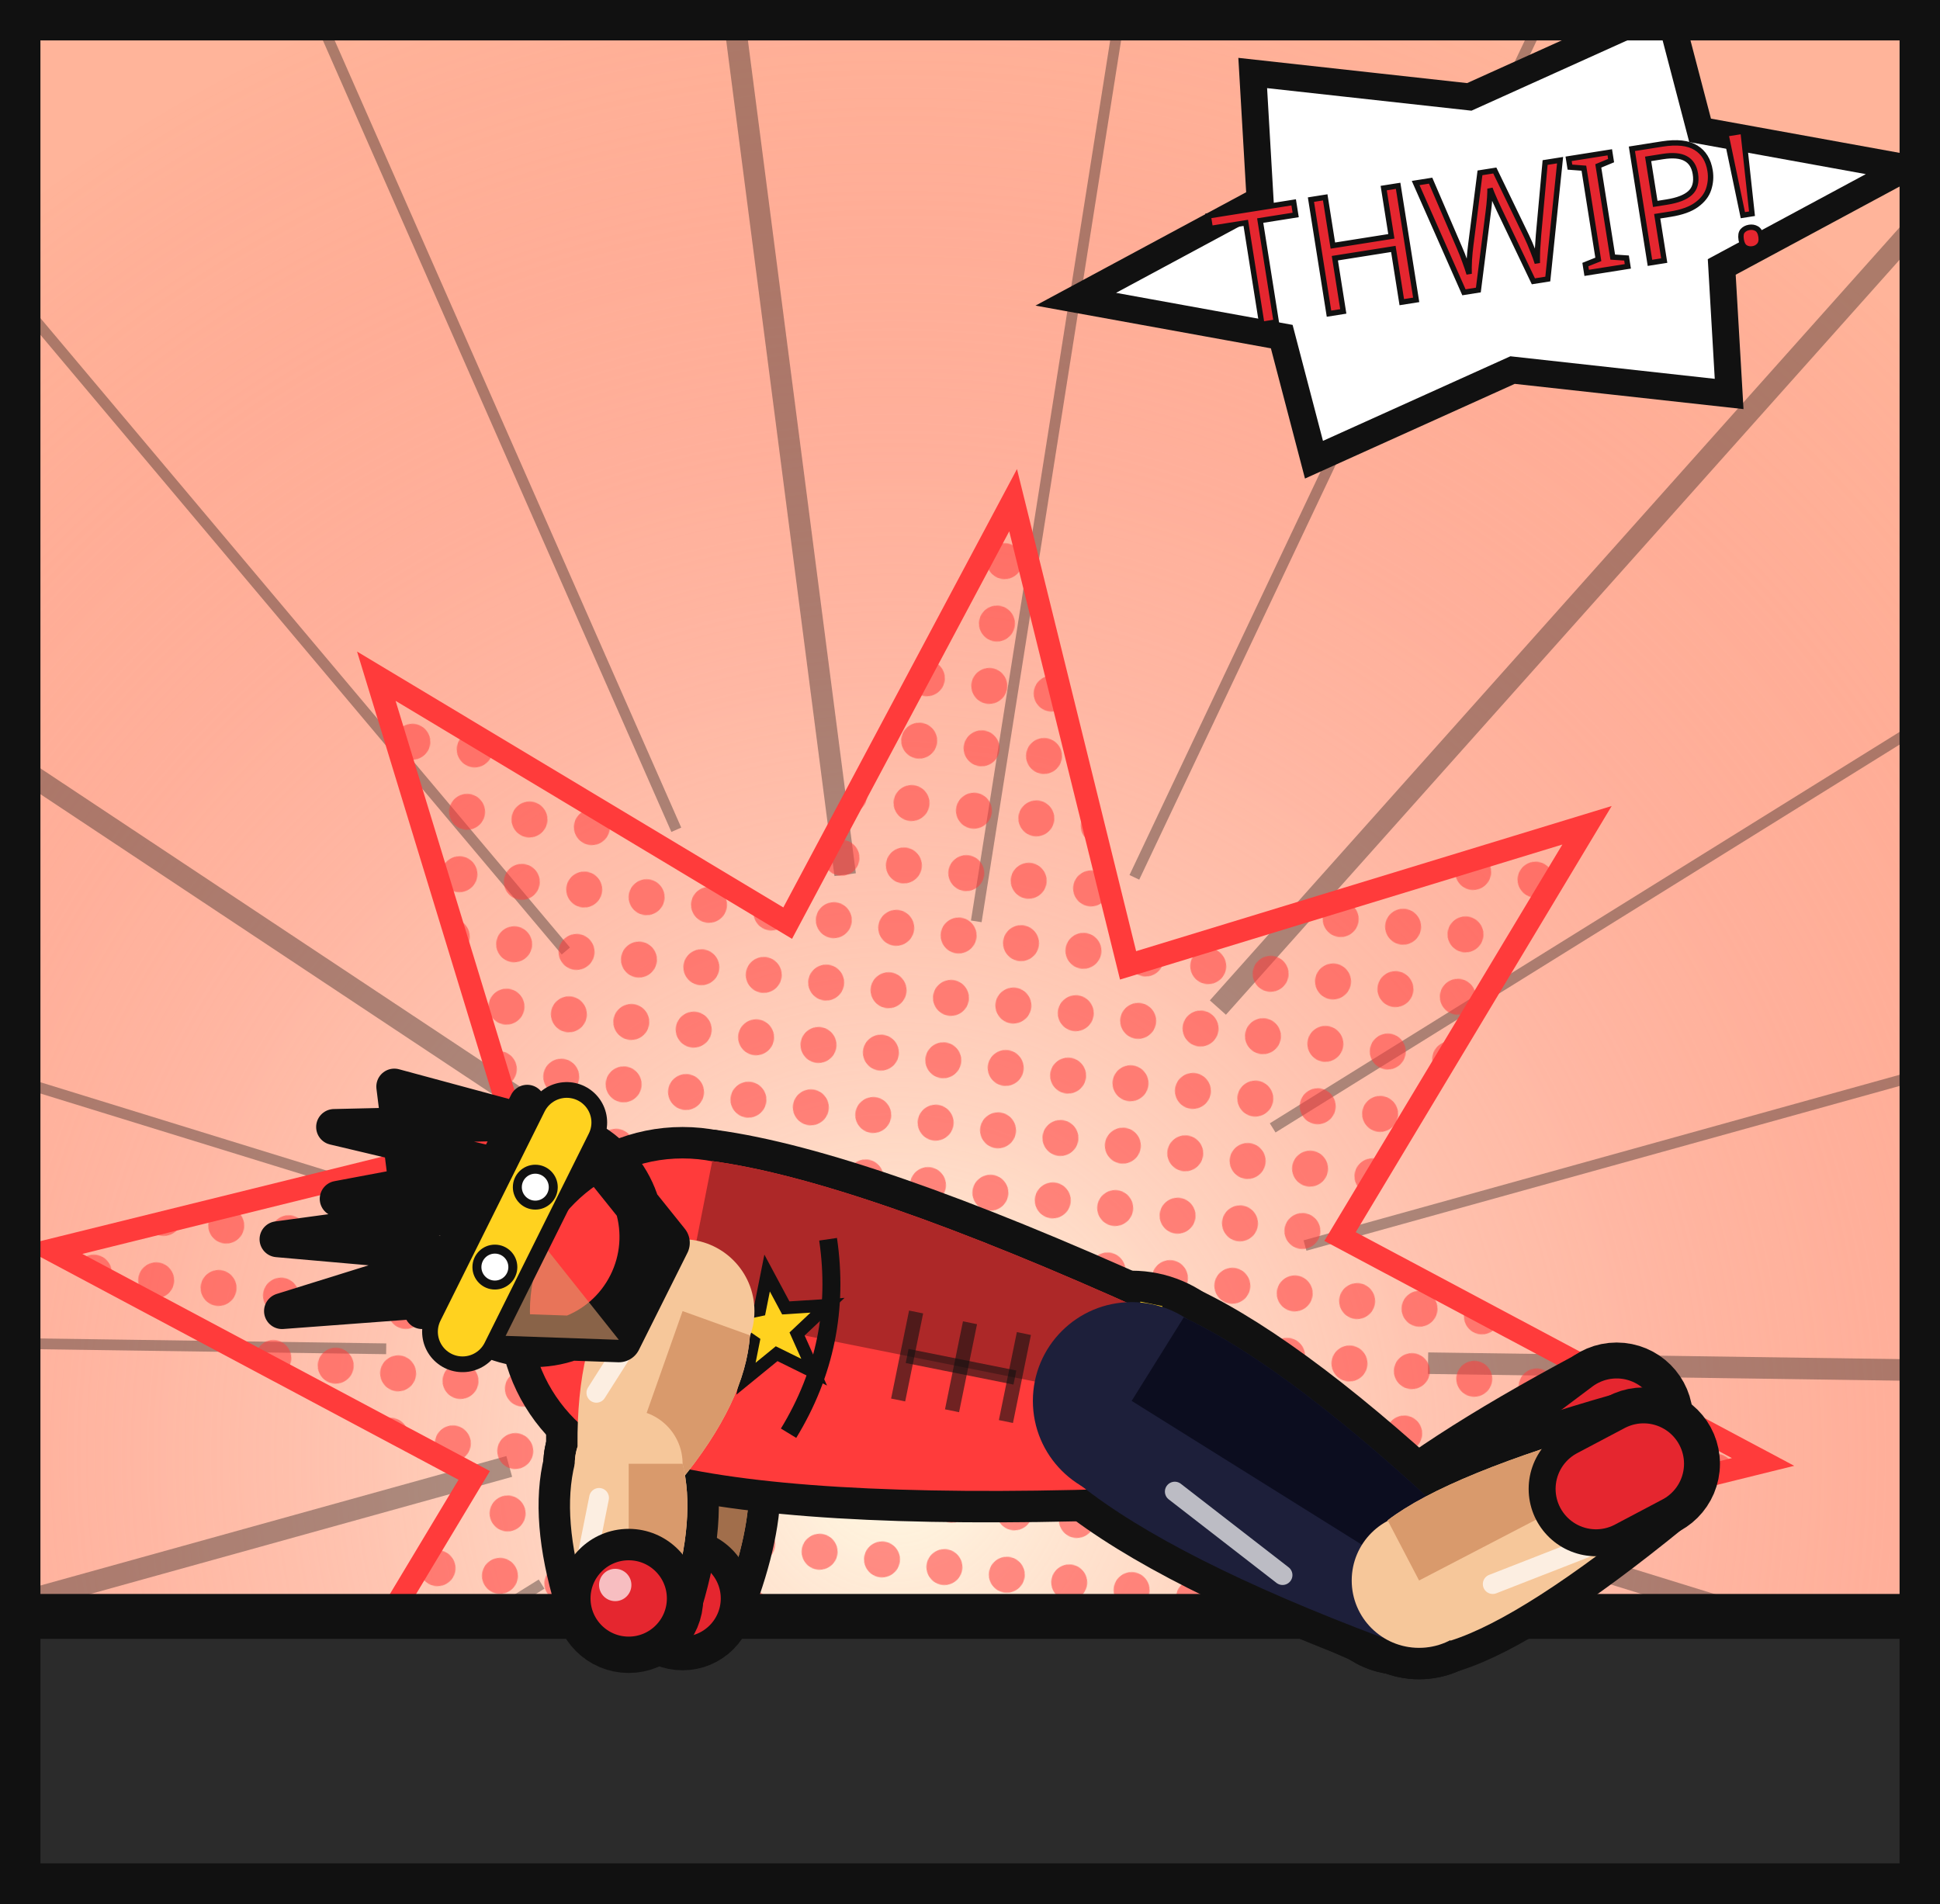
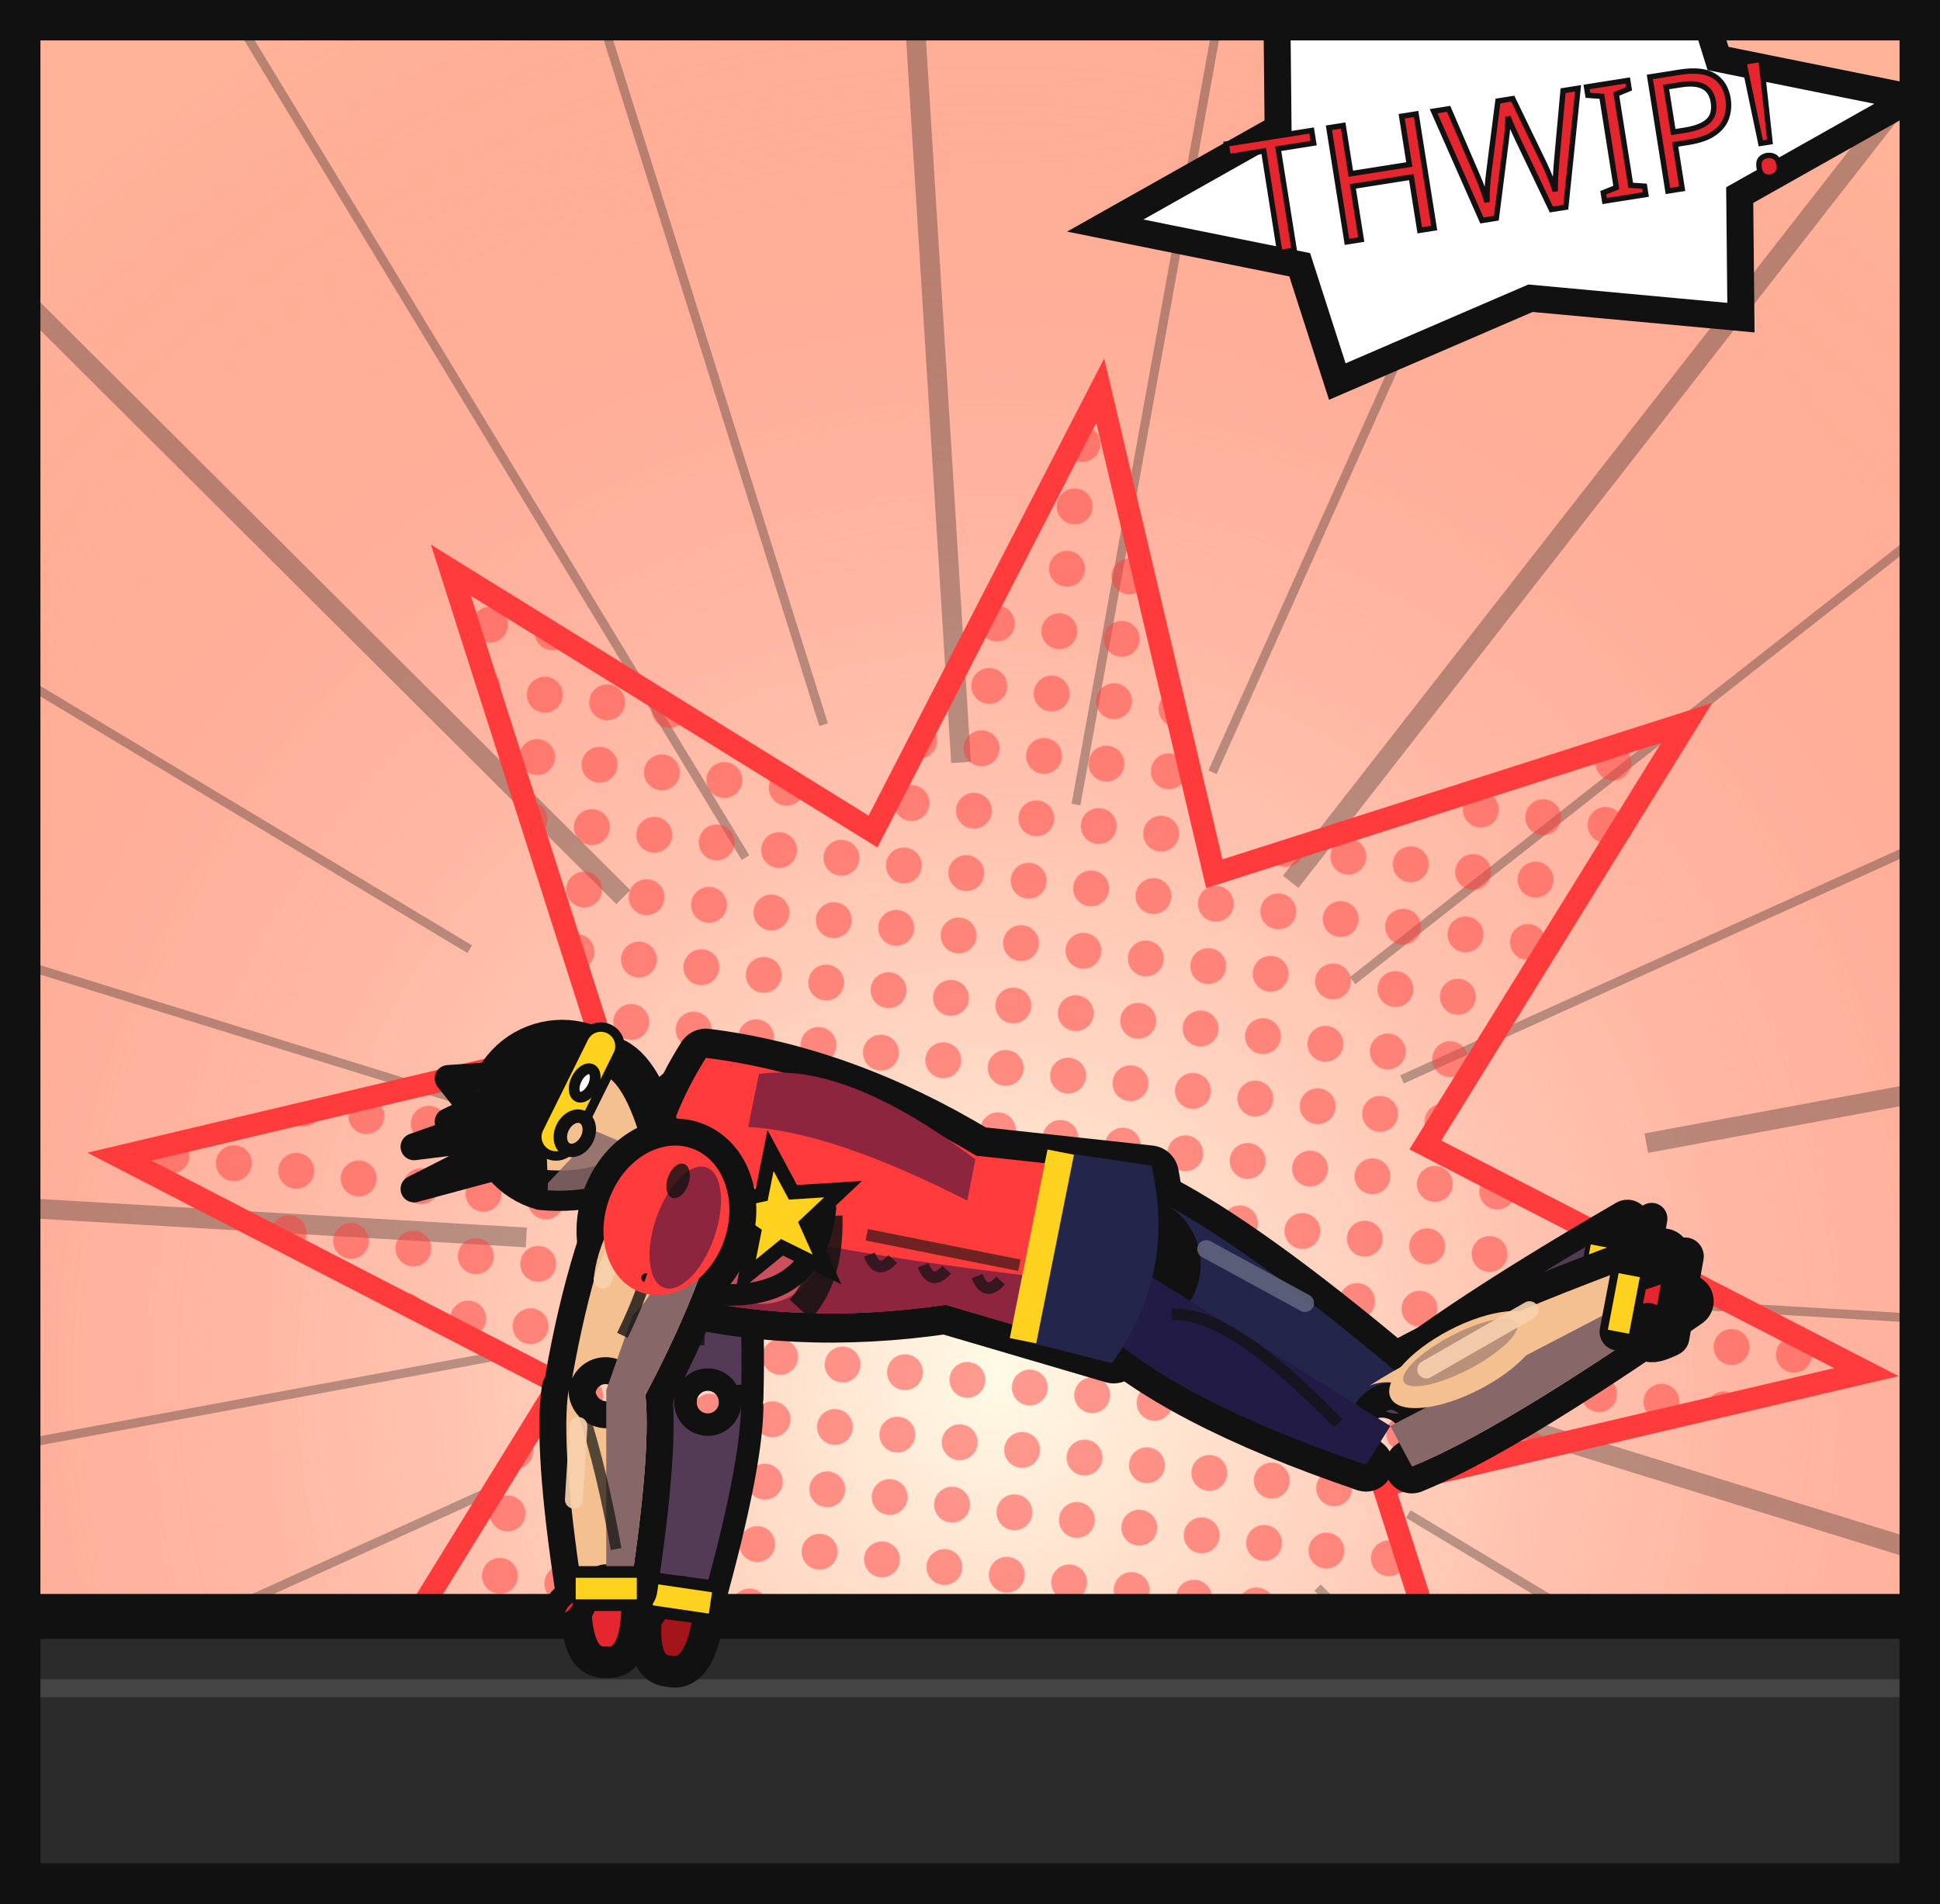
<svg xmlns="http://www.w3.org/2000/svg" viewBox="-8 -18 216 212" role="img" aria-label="Comic illustration: Captain Rep performing the Knee Push-Up">
  <defs>
-     <pattern id="z851307" width="7" height="7" patternUnits="userSpaceOnUse" patternTransform="rotate(7)">
+     <pattern id="v851307" width="7" height="7" patternUnits="userSpaceOnUse" patternTransform="rotate(7)">
      <circle cx="3.5" cy="3.5" r="2" fill="#ff3b3b" />
    </pattern>
-     <radialGradient id="z851307g" cx="46.5%" cy="70.0%" r="70%">
+     <radialGradient id="v851307g" cx="51.2%" cy="66.4%" r="70%">
      <stop offset="0" stop-color="#fffbe6" />
      <stop offset="1" stop-color="#ff3b3b" stop-opacity=".35" />
    </radialGradient>
  </defs>
  <rect x="-20" y="-30" width="240" height="250" fill="#fff4cc" />
-   <rect x="-20" y="-30" width="240" height="250" fill="url(#z851307g)" />
-   <line x1="146.5" y1="149.5" x2="255.4" y2="183.2" stroke="#111" stroke-width="2.4" opacity=".35" />
-   <line x1="134.7" y1="160.6" x2="234.7" y2="227.0" stroke="#111" stroke-width="1.2" opacity=".35" />
-   <line x1="123.3" y1="169.0" x2="202.5" y2="263.1" stroke="#111" stroke-width="1.2" opacity=".35" />
-   <line x1="111.5" y1="175.1" x2="161.4" y2="288.6" stroke="#111" stroke-width="2.4" opacity=".35" />
-   <line x1="102.0" y1="202.4" x2="114.8" y2="301.6" stroke="#111" stroke-width="1.2" opacity=".35" />
-   <line x1="82.0" y1="202.1" x2="66.4" y2="300.9" stroke="#111" stroke-width="1.2" opacity=".35" />
-   <line x1="68.6" y1="184.5" x2="20.2" y2="286.6" stroke="#111" stroke-width="2.4" opacity=".35" />
-   <line x1="59.1" y1="171.1" x2="-20.2" y2="259.9" stroke="#111" stroke-width="1.2" opacity=".35" />
-   <line x1="52.3" y1="158.4" x2="-51.3" y2="222.8" stroke="#111" stroke-width="1.2" opacity=".35" />
-   <line x1="48.7" y1="145.3" x2="-70.8" y2="178.5" stroke="#111" stroke-width="2.4" opacity=".35" />
-   <line x1="35.0" y1="132.2" x2="-77.0" y2="130.6" stroke="#111" stroke-width="1.2" opacity=".35" />
-   <line x1="44.3" y1="117.9" x2="-69.4" y2="82.8" stroke="#111" stroke-width="1.2" opacity=".35" />
-   <line x1="53.0" y1="106.5" x2="-48.7" y2="39.0" stroke="#111" stroke-width="2.4" opacity=".35" />
-   <line x1="55.0" y1="87.9" x2="-16.5" y2="2.9" stroke="#111" stroke-width="1.2" opacity=".35" />
-   <line x1="67.3" y1="74.4" x2="24.6" y2="-22.6" stroke="#111" stroke-width="1.2" opacity=".35" />
-   <line x1="86.1" y1="79.4" x2="71.2" y2="-35.6" stroke="#111" stroke-width="2.4" opacity=".35" />
-   <line x1="100.7" y1="84.6" x2="119.6" y2="-34.9" stroke="#111" stroke-width="1.2" opacity=".35" />
-   <line x1="118.3" y1="79.7" x2="165.8" y2="-20.6" stroke="#111" stroke-width="1.2" opacity=".35" />
-   <line x1="127.6" y1="94.2" x2="206.2" y2="6.1" stroke="#111" stroke-width="2.4" opacity=".35" />
-   <line x1="133.7" y1="107.6" x2="237.3" y2="43.2" stroke="#111" stroke-width="1.2" opacity=".35" />
-   <line x1="137.3" y1="120.7" x2="256.8" y2="87.5" stroke="#111" stroke-width="1.2" opacity=".35" />
-   <line x1="151.0" y1="133.8" x2="263.0" y2="135.4" stroke="#111" stroke-width="2.4" opacity=".35" />
-   <polygon points="188.3,144.8 136.5,157.6 152.1,208.7 106.3,181.2 81.2,228.3 68.4,176.5 17.3,192.1 44.8,146.3 -2.3,121.2 49.5,108.4 33.9,57.3 79.7,84.8 104.8,37.7 117.6,89.5 168.7,73.9 141.2,119.7" fill="url(#z851307)" opacity=".55" />
-   <polygon points="188.3,144.8 136.5,157.6 152.1,208.7 106.3,181.2 81.2,228.3 68.4,176.5 17.3,192.1 44.8,146.3 -2.3,121.2 49.5,108.4 33.9,57.3 79.7,84.8 104.8,37.7 117.6,89.5 168.7,73.9 141.2,119.7" fill="none" stroke="#ff3b3b" stroke-width="2.5" />
+   <rect x="-20" y="-30" width="240" height="250" fill="url(#v851307g)" />
+   <line x1="159.8" y1="140.5" x2="274.5" y2="176.0" stroke="#111" stroke-width="2.2" opacity=".3" />
+   <line x1="148.8" y1="150.6" x2="256.8" y2="215.6" stroke="#111" stroke-width="1" opacity=".3" />
+   <line x1="138.7" y1="158.8" x2="230.1" y2="249.8" stroke="#111" stroke-width="1" opacity=".3" />
+   <line x1="128.5" y1="165.5" x2="196.0" y2="276.6" stroke="#111" stroke-width="2.2" opacity=".3" />
+   <line x1="124.7" y1="193.4" x2="156.4" y2="294.5" stroke="#111" stroke-width="1" opacity=".3" />
+   <line x1="107.1" y1="196.6" x2="113.8" y2="302.4" stroke="#111" stroke-width="1" opacity=".3" />
+   <line x1="91.7" y1="182.8" x2="70.4" y2="299.9" stroke="#111" stroke-width="2.2" opacity=".3" />
+   <line x1="80.1" y1="173.0" x2="29.0" y2="287.1" stroke="#111" stroke-width="1" opacity=".3" />
+   <line x1="70.5" y1="163.8" x2="-8.2" y2="264.7" stroke="#111" stroke-width="1" opacity=".3" />
+   <line x1="63.2" y1="153.7" x2="-38.9" y2="234.1" stroke="#111" stroke-width="2.2" opacity=".3" />
+   <line x1="46.0" y1="148.3" x2="-61.5" y2="197.0" stroke="#111" stroke-width="1" opacity=".3" />
+   <line x1="48.4" y1="132.8" x2="-74.5" y2="155.6" stroke="#111" stroke-width="1" opacity=".3" />
+   <line x1="50.6" y1="119.8" x2="-77.2" y2="112.3" stroke="#111" stroke-width="2.2" opacity=".3" />
+   <line x1="42.3" y1="104.2" x2="-69.4" y2="69.6" stroke="#111" stroke-width="1" opacity=".3" />
+   <line x1="44.3" y1="87.7" x2="-51.7" y2="30.0" stroke="#111" stroke-width="1" opacity=".3" />
+   <line x1="61.4" y1="81.9" x2="-25.0" y2="-4.2" stroke="#111" stroke-width="2.2" opacity=".3" />
+   <line x1="75.0" y1="77.5" x2="9.1" y2="-31.1" stroke="#111" stroke-width="1" opacity=".3" />
+   <line x1="83.7" y1="62.7" x2="48.6" y2="-49.0" stroke="#111" stroke-width="1" opacity=".3" />
+   <line x1="99.0" y1="66.9" x2="91.3" y2="-56.9" stroke="#111" stroke-width="2.2" opacity=".3" />
+   <line x1="111.8" y1="71.6" x2="134.6" y2="-54.3" stroke="#111" stroke-width="1" opacity=".3" />
+   <line x1="127.0" y1="68.0" x2="176.1" y2="-41.5" stroke="#111" stroke-width="1" opacity=".3" />
+   <line x1="135.7" y1="80.2" x2="213.2" y2="-19.1" stroke="#111" stroke-width="2.2" opacity=".3" />
+   <line x1="142.6" y1="91.2" x2="244.0" y2="11.5" stroke="#111" stroke-width="1" opacity=".3" />
+   <line x1="148.1" y1="102.2" x2="266.5" y2="48.6" stroke="#111" stroke-width="1" opacity=".3" />
+   <line x1="175.3" y1="109.3" x2="279.5" y2="90.0" stroke="#111" stroke-width="2.2" opacity=".3" />
+   <line x1="176.4" y1="127.1" x2="282.2" y2="133.3" stroke="#111" stroke-width="1" opacity=".3" />
+   <polygon points="199.8,134.8 146.0,147.4 162.8,200.0 115.9,171.0 90.5,220.0 77.9,166.3 25.3,183.1 54.3,136.1 5.3,110.8 59.0,98.1 42.2,45.5 89.2,74.6 114.5,25.5 127.2,79.3 179.8,62.5 150.7,109.5" fill="url(#v851307)" opacity=".5" />
+   <polygon points="199.8,134.8 146.0,147.4 162.8,200.0 115.9,171.0 90.5,220.0 77.9,166.3 25.3,183.1 54.3,136.1 5.3,110.8 59.0,98.1 42.2,45.5 89.2,74.6 114.5,25.5 127.2,79.3 179.8,62.5 150.7,109.5" fill="none" stroke="#ff3b3b" stroke-width="2.5" />
  <rect x="-20" y="162" width="240" height="58" fill="#2b2b2b" />
+   <path d="M-20 170 H220" stroke="#444" stroke-width="2" />
  <line x1="-20" y1="162" x2="220" y2="162" stroke="#111" stroke-width="5" />
  <g>
-     <g fill="#111" stroke="#111" stroke-width="7" stroke-linejoin="round">
-       <path d="M112.5 146.3 Q122.4 154.2 144.1 163.8 L151.9 152.2 Q134.6 135.8 123.5 129.7 Z" />
-       <circle cx="118.0" cy="138.0" r="10.0" />
-       <circle cx="148.0" cy="158.0" r="7.0" />
+     <path d="M114.0 128.7 Q123.4 136.2 143.7 145.5 A4.6 4.6 0 0 1 148.8 137.8 Q132.4 122.6 122.0 116.8 A7.1 7.1 0 0 1 114.0 128.7Z" fill="none" stroke="#111" stroke-width="5" stroke-linejoin="round" />
+     <path d="M114.0 128.7 Q123.4 136.2 143.7 145.5 A4.6 4.6 0 0 1 148.8 137.8 Q132.4 122.6 122.0 116.8 A7.1 7.1 0 0 1 114.0 128.7Z" fill="#211645" />
+     <path d="M149.0 145.3 Q158.2 139.7 176.5 122.4 A2.7 2.7 0 0 1 173.2 118.1 Q151.5 130.7 143.5 138.0 A4.6 4.6 0 0 1 149.0 145.3Z" fill="none" stroke="#111" stroke-width="5" stroke-linejoin="round" />
+     <path d="M149.0 145.3 Q158.2 139.7 176.5 122.4 A2.7 2.7 0 0 1 173.2 118.1 Q151.5 130.7 143.5 138.0 A4.6 4.6 0 0 1 149.0 145.3Z" fill="#533b55" />
+     <ellipse cx="153.3" cy="133.2" rx="9.3" ry="3.4" transform="rotate(-36.9 153.3 133.2)" fill="#533b55" />
+     <ellipse cx="152.8" cy="132.5" rx="7.1" ry="2.0" transform="rotate(-36.9 152.8 132.5)" fill="#533b55" opacity=".55" />
+     <path d="M63.4 113.3 Q63.4 124.1 67.1 138.5 A3.7 3.7 0 0 1 74.5 137.7 Q74.9 122.8 72.6 112.3 A4.6 4.6 0 0 1 63.4 113.3Z" fill="none" stroke="#111" stroke-width="5" stroke-linejoin="round" />
+     <path d="M63.4 113.3 Q63.4 124.1 67.1 138.5 A3.7 3.7 0 0 1 74.5 137.7 Q74.9 122.8 72.6 112.3 A4.6 4.6 0 0 1 63.4 113.3Z" fill="#533b55" />
+     <ellipse cx="67.2" cy="123.7" rx="7.6" ry="3.2" transform="rotate(83.7 67.2 123.7)" fill="#533b55" />
+     <path d="M68.0 120.5 Q69.8 123.4 69.8 131.8" stroke="#111" stroke-width="1.3" fill="none" opacity=".8" />
+     <path d="M67.1 137.6 Q65.3 144.0 65.2 159.6 A2.5 2.5 0 0 1 70.2 160.4 Q74.4 145.3 74.5 138.7 A3.7 3.7 0 0 1 67.1 137.6Z" fill="none" stroke="#111" stroke-width="5" stroke-linejoin="round" />
+     <path d="M67.1 137.6 Q65.3 144.0 65.2 159.6 A2.5 2.5 0 0 1 70.2 160.4 Q74.4 145.3 74.5 138.7 A3.7 3.7 0 0 1 67.1 137.6Z" fill="#533b55" />
+     <path d="M170.3 120.8 L175.9 117.7 L174.3 126.6 Q170.7 129.3 172.0 125.4 L169.1 127.1Z" fill="#a3141b" stroke="#111" stroke-width="3.5" stroke-linejoin="round" />
+     <path d="M175.9 117.7 L174.3 126.6" stroke="#111" stroke-width="3" />
+     <path d="M170.3 120.8 L169.1 127.1" stroke="#ffd21f" stroke-width="2.4" />
+     <path d="M64.3 159.5 Q62.8 167.9 66.5 168.1 Q70.2 168.9 71.1 160.5Z" fill="#a3141b" stroke="#111" stroke-width="3.5" stroke-linejoin="round" />
+     <ellipse cx="63.4" cy="161.4" rx="2.2" ry="1.4" transform="rotate(138.1 63.4 161.4)" fill="#a3141b" stroke="#111" stroke-width="2.5" />
+     <path d="M64.0 159.5 L71.4 160.5" stroke="#111" stroke-width="5" />
+     <path d="M64.3 159.5 L71.1 160.5" stroke="#ffd21f" stroke-width="2.4" />
+     <path d="M65.8 123.8 Q61.7 115.1 64.0 107.4 L61.3 112.9 Q63.7 105.1 70.2 101.7Z" fill="#8d253f" stroke="#111" stroke-width="5" stroke-linejoin="round" />
+     <path d="M113.9 129.3 Q122.6 137.8 144.1 145.1 A5.1 5.1 0 0 1 149.5 136.5 Q132.5 122.0 122.1 116.3 A7.6 7.6 0 0 1 113.9 129.3Z" fill="none" stroke="#111" stroke-width="6" stroke-linejoin="round" />
+     <path d="M149.2 145.3 Q159.1 141.3 179.8 126.9 A2.9 2.9 0 0 1 177.2 121.8 Q153.5 130.4 144.5 136.3 A5.1 5.1 0 0 1 149.2 145.3Z" fill="none" stroke="#111" stroke-width="6" stroke-linejoin="round" />
+     <path d="M65.4 125.8 Q80.2 129.8 97.3 127.3 L116.0 132.8 Q122.2 123.6 120.0 112.8 L100.7 110.7 Q85.8 101.7 70.6 99.8 Q63.0 111.8 65.4 125.8Z" fill="none" stroke="#111" stroke-width="6.5" stroke-linejoin="round" />
+     <path d="M113.9 129.3 Q122.6 137.8 144.1 145.1 A5.1 5.1 0 0 1 149.5 136.5 Q132.5 122.0 122.1 116.3 A7.6 7.6 0 0 1 113.9 129.3Z" fill="#23264a" />
+     <path d="M118.0 122.8 L113.9 129.3 Q122.6 137.8 144.1 145.1 L146.8 140.8 Z" fill="#221b46" />
+     <path d="M122.5 128.4 Q128.8 127.9 141.0 140.5" stroke="#111" stroke-width="1.3" fill="none" opacity=".75" />
+     <path d="M126.3 121.1 L137.3 127.1" stroke="#61637d" stroke-width="2" stroke-linecap="round" opacity=".9" />
+     <path d="M149.2 145.3 Q159.1 141.3 179.8 126.9 A2.9 2.9 0 0 1 177.2 121.8 Q153.5 130.4 144.5 136.3 A5.1 5.1 0 0 1 149.2 145.3Z" fill="#f4c08f" />
+     <path d="M146.8 140.8 L149.2 145.3 Q159.1 141.3 179.8 126.9 L178.5 124.3 Z" fill="#886768" />
+     <ellipse cx="155.1" cy="133.4" rx="9.3" ry="3.7" transform="rotate(-27.5 155.1 133.4)" fill="#f4c08f" />
+     <ellipse cx="154.6" cy="132.6" rx="7.1" ry="2.1" transform="rotate(-27.5 154.6 132.6)" fill="#886768" opacity=".55" />
+     <path d="M150.8 134.5 L162.3 127.9" stroke="#f7d2ae" stroke-width="2" stroke-linecap="round" opacity=".9" />
+     <path d="M65.4 125.8 Q80.2 129.8 97.3 127.3 L116.0 132.8 Q122.2 123.6 120.0 112.8 L100.7 110.7 Q85.8 101.7 70.6 99.8 Q63.0 111.8 65.4 125.8Z" fill="#ff3b3b" />
+     <path d="M76.5 101.6 Q86.1 100.2 100.6 111.1 L99.7 115.7 Q84.6 108.0 75.3 107.5Z" fill="#8d253f" />
+     <path d="M65.4 125.8 Q80.2 129.8 97.3 127.3 L116.0 132.8 L117.5 125.3 Q81.8 121.6 67.2 116.7Z" fill="#8d253f" />
+     <ellipse cx="76.8" cy="120.6" rx="6.6" ry="6.6" transform="rotate(11.3 76.8 120.6)" fill="#ff7272" opacity=".55" />
+     <path d="M69.5 125.9 Q82.7 127.9 83.9 116.6" stroke="#111" stroke-width="2.4" fill="none" stroke-linecap="round" />
+     <path d="M84.2 117.4 Q84.4 124.2 81.1 127.8" stroke="#111" stroke-width="3.2" fill="none" opacity=".85" />
+     <path d="M88.8 121.7 Q89.7 124.1 91.4 122.2" stroke="#111" stroke-width="1.3" fill="none" opacity=".7" />
+     <path d="M94.8 122.9 Q95.7 125.3 97.4 123.4" stroke="#111" stroke-width="1.3" fill="none" opacity=".7" />
+     <path d="M100.8 124.1 Q101.7 126.5 103.4 124.6" stroke="#111" stroke-width="1.3" fill="none" opacity=".7" />
+     <path d="M88.5 119.5 L105.5 122.9" stroke="#111" stroke-width="1.3" opacity=".6" />
+     <path d="M106.0 130.8 Q110.6 123.4 115.6 119.2" stroke="#111" stroke-width="1.6" fill="none" opacity=".7" />
+     <path d="M105.9 131.3 L115.8 133.8 Q123.0 123.8 120.2 111.8 L110.1 110.3Z" fill="#23264a" />
+     <path d="M105.9 131.3 L110.1 110.3" stroke="#ffd21f" stroke-width="3" />
+     <g transform="translate(78.5 117.6) rotate(-78.7) scale(1.2)">
+       <polygon points="0,-6 1.8,-1.8 6,-1.8 2.6,1 3.8,5.5 0,2.8 -3.8,5.5 -2.6,1 -6,-1.8 -1.8,-1.8" fill="#ffd21f" stroke="#111" stroke-width="1.3" />
    </g>
-     <g fill="#0c0d1f">
-       <path d="M112.5 146.3 Q122.4 154.2 144.1 163.8 L151.9 152.2 Q134.6 135.8 123.5 129.7 Z" />
-       <circle cx="118.0" cy="138.0" r="10.0" />
-       <circle cx="148.0" cy="158.0" r="7.0" />
-     </g>
-     <path d="M118.0 138.0 L148.0 158.0 L151.9 152.2 Q134.6 135.8 123.5 129.7 Z" fill="#000" />
-     <path d="M122.4 147.6 L133.8 156.5" stroke="#fff" stroke-width="2.2" stroke-linecap="round" opacity=".7" />
-     <g fill="#111" stroke="#111" stroke-width="7" stroke-linejoin="round">
-       <path d="M152.2 163.6 Q161.2 158.1 175.0 144.0 L169.0 136.0 Q151.6 145.3 143.8 152.4 Z" />
-       <circle cx="148.0" cy="158.0" r="7.0" />
-       <circle cx="172.0" cy="140.0" r="5.0" />
-     </g>
-     <g fill="#c98a5e">
-       <path d="M152.2 163.6 Q161.2 158.1 175.0 144.0 L169.0 136.0 Q151.6 145.3 143.8 152.4 Z" />
-       <circle cx="148.0" cy="158.0" r="7.0" />
-       <circle cx="172.0" cy="140.0" r="5.0" />
-     </g>
-     <path d="M148.0 158.0 L172.0 140.0 L169.0 136.0 Q151.6 145.3 143.8 152.4 Z" fill="#a16e4b" />
-     <path d="M156.3 156.6 L166.5 150.1" stroke="#fff" stroke-width="2.2" stroke-linecap="round" opacity=".7" />
-     <g fill="#111" stroke="#111" stroke-width="7" stroke-linejoin="round">
-       <path d="M61.0 128.8 Q60.4 136.1 64.5 146.6 L75.5 145.4 Q77.2 134.3 75.0 127.2 Z" />
-       <circle cx="68.0" cy="128.0" r="7.0" />
-       <circle cx="70.0" cy="146.0" r="5.5" />
-     </g>
-     <g fill="#c98a5e">
-       <path d="M61.0 128.8 Q60.4 136.1 64.5 146.6 L75.5 145.4 Q77.2 134.3 75.0 127.2 Z" />
-       <circle cx="68.0" cy="128.0" r="7.0" />
-       <circle cx="70.0" cy="146.0" r="5.5" />
-     </g>
-     <path d="M68.0 128.0 L70.0 146.0 L75.5 145.4 Q77.2 134.3 75.0 127.2 Z" fill="#a16e4b" />
-     <path d="M64.7 132.9 L64.2 140.3" stroke="#fff" stroke-width="2.2" stroke-linecap="round" opacity=".7" />
-     <g fill="#111" stroke="#111" stroke-width="7" stroke-linejoin="round">
-       <path d="M64.6 145.2 Q62.8 150.7 63.5 159.4 L72.5 160.6 Q75.6 152.5 75.4 146.8 Z" />
-       <circle cx="70.0" cy="146.0" r="5.5" />
-       <circle cx="68.0" cy="160.0" r="4.5" />
-     </g>
-     <g fill="#c98a5e">
-       <path d="M64.6 145.2 Q62.8 150.7 63.5 159.4 L72.5 160.6 Q75.6 152.5 75.4 146.8 Z" />
-       <circle cx="70.0" cy="146.0" r="5.5" />
-       <circle cx="68.0" cy="160.0" r="4.5" />
-     </g>
-     <path d="M70.0 146.0 L68.0 160.0 L72.5 160.6 Q75.6 152.5 75.4 146.8 Z" fill="#a16e4b" />
-     <path d="M66.5 149.1 L64.8 154.5" stroke="#fff" stroke-width="2.2" stroke-linecap="round" opacity=".7" />
-     <path d="M167.2 143.6 L172.0 140.0" stroke="#111" stroke-width="15" stroke-linecap="round" />
-     <path d="M167.2 143.6 L172.0 140.0" stroke="#e5262f" stroke-width="9" stroke-linecap="round" />
-     <circle cx="68.0" cy="160.0" r="6" fill="#e5262f" stroke="#111" stroke-width="3.5" />
-     <circle cx="66.5" cy="158.5" r="1.8" fill="#fff" opacity=".7" />
-     <path d="M64.7 144.7 Q80.5 148.9 116.0 147.8 L120.0 128.2 Q87.5 113.5 71.3 111.3 Z" fill="#111" stroke="#111" stroke-width="7" stroke-linejoin="round" />
-     <circle cx="68.0" cy="128.0" r="17" fill="#111" stroke="#111" stroke-width="7" />
-     <g fill="#111" stroke="#111" stroke-width="7" stroke-linejoin="round">
-       <path d="M112.2 147.3 Q122.6 155.6 146.0 164.4 L154.0 151.6 Q135.8 134.4 123.8 128.7 Z" />
-       <circle cx="118.0" cy="138.0" r="11.0" />
-       <circle cx="150.0" cy="158.0" r="7.5" />
-     </g>
-     <g fill="#111" stroke="#111" stroke-width="7" stroke-linejoin="round">
-       <path d="M153.5 164.7 Q161.7 162.1 177.3 149.4 L172.7 140.6 Q153.3 146.1 146.5 151.3 Z" />
-       <circle cx="150.0" cy="158.0" r="7.5" />
-       <circle cx="175.0" cy="145.0" r="5.0" />
-     </g>
-     <g fill="#111" stroke="#111" stroke-width="7" stroke-linejoin="round">
-       <path d="M60.5 125.3 Q56.2 131.5 56.3 143.0 L67.7 147.0 Q75.0 138.1 75.5 130.7 Z" />
-       <circle cx="68.0" cy="128.0" r="8.0" />
-       <circle cx="62.0" cy="145.0" r="6.0" />
-     </g>
-     <g fill="#111" stroke="#111" stroke-width="7" stroke-linejoin="round">
-       <path d="M56.0 145.0 Q54.5 151.0 57.2 160.0 L66.8 160.0 Q69.5 151.0 68.0 145.0 Z" />
-       <circle cx="62.0" cy="145.0" r="6.0" />
-       <circle cx="62.0" cy="160.0" r="4.8" />
-     </g>
-     <circle cx="68.0" cy="128.0" r="17" fill="#ff3b3b" />
-     <path d="M64.7 144.7 Q80.5 148.9 116.0 147.8 L120.0 128.2 Q87.5 113.5 71.3 111.3 Z" fill="#ff3b3b" />
-     <path d="M68.0 128.0 L118.0 138.0 L120.0 128.2 Q87.5 113.5 71.3 111.3 Z" fill="#ad2828" />
-     <path d="M79.8 141.6 Q85.9 131.6 84.2 120.0" stroke="#111" stroke-width="2" fill="none" />
-     <path d="M92.0 137.9 L94.0 128.1" stroke="#111" stroke-width="1.6" opacity=".6" />
-     <path d="M98.0 139.1 L100.0 129.3" stroke="#111" stroke-width="1.6" opacity=".6" />
-     <path d="M104.0 140.3 L106.0 130.5" stroke="#111" stroke-width="1.6" opacity=".6" />
-     <path d="M93.0 133.0 L105.0 135.4" stroke="#111" stroke-width="1.6" opacity=".6" />
-     <g transform="translate(78.0 130.0) rotate(-78.7)">
-       <polygon points="0,-6 1.8,-1.8 6,-1.8 2.6,1 3.8,5.5 0,2.8 -3.8,5.5 -2.6,1 -6,-1.8 -1.8,-1.8" fill="#ffd21f" stroke="#111" stroke-width="1.4" />
-     </g>
-     <path d="M115.8 148.8 L120.2 127.2" stroke="#111" stroke-width="5" />
-     <path d="M115.8 148.8 L120.2 127.2" stroke="#ffd21f" stroke-width="2.5" />
-     <g fill="#1d1f3a">
-       <path d="M112.2 147.3 Q122.6 155.6 146.0 164.4 L154.0 151.6 Q135.8 134.4 123.8 128.7 Z" />
-       <circle cx="118.0" cy="138.0" r="11.0" />
-       <circle cx="150.0" cy="158.0" r="7.5" />
-     </g>
-     <path d="M118.0 138.0 L150.0 158.0 L154.0 151.6 Q135.8 134.4 123.8 128.7 Z" fill="#0c0d1f" />
-     <path d="M122.8 148.1 L134.8 157.4" stroke="#fff" stroke-width="2.2" stroke-linecap="round" opacity=".7" />
-     <g fill="#f6c79a">
-       <path d="M153.5 164.7 Q161.7 162.1 177.3 149.4 L172.7 140.6 Q153.3 146.1 146.5 151.3 Z" />
-       <circle cx="150.0" cy="158.0" r="7.5" />
-       <circle cx="175.0" cy="145.0" r="5.0" />
-     </g>
-     <path d="M150.0 158.0 L175.0 145.0 L172.7 140.6 Q153.3 146.1 146.5 151.3 Z" fill="#d99a6c" />
-     <path d="M158.2 158.4 L168.7 154.3" stroke="#fff" stroke-width="2.2" stroke-linecap="round" opacity=".7" />
-     <g fill="#f6c79a">
-       <path d="M60.5 125.3 Q56.2 131.5 56.3 143.0 L67.7 147.0 Q75.0 138.1 75.5 130.7 Z" />
-       <circle cx="68.0" cy="128.0" r="8.0" />
-       <circle cx="62.0" cy="145.0" r="6.0" />
-     </g>
-     <path d="M68.0 128.0 L62.0 145.0 L67.7 147.0 Q75.0 138.1 75.5 130.7 Z" fill="#d99a6c" />
-     <path d="M62.4 130.8 L58.4 137.1" stroke="#fff" stroke-width="2.2" stroke-linecap="round" opacity=".7" />
-     <g fill="#f6c79a">
-       <path d="M56.0 145.0 Q54.5 151.0 57.2 160.0 L66.8 160.0 Q69.5 151.0 68.0 145.0 Z" />
-       <circle cx="62.0" cy="145.0" r="6.0" />
-       <circle cx="62.0" cy="160.0" r="4.8" />
-     </g>
-     <path d="M62.0 145.0 L62.0 160.0 L66.8 160.0 Q69.5 151.0 68.0 145.0 Z" fill="#d99a6c" />
-     <path d="M58.7 148.8 L57.5 154.8" stroke="#fff" stroke-width="2.2" stroke-linecap="round" opacity=".7" />
-     <path d="M169.7 147.8 L175.0 145.0" stroke="#111" stroke-width="15" stroke-linecap="round" />
-     <path d="M169.7 147.8 L175.0 145.0" stroke="#e5262f" stroke-width="9" stroke-linecap="round" />
-     <circle cx="62.0" cy="160.0" r="6" fill="#e5262f" stroke="#111" stroke-width="3.5" />
-     <circle cx="60.5" cy="158.5" r="1.8" fill="#fff" opacity=".7" />
-     <polygon points="50.7,104.8 40.8,126.7 23.4,128.0 43.3,121.8 22.9,120.0 45.7,116.9 29.6,115.5 48.2,112.0 29.2,107.5 50.7,107.0 35.9,103.0 39.0,128.0" fill="#1a1a1a" stroke="#111" stroke-width="4" stroke-linejoin="round" />
-     <path d="M57.4 109.3 A12 12 0 0 1 46.6 130.7 L60.9 131.2 L66.3 120.4 Z" fill="#f6c79a" stroke="#111" stroke-width="5" stroke-linejoin="round" />
-     <path d="M52.0 120.0 L60.9 131.2 L46.6 130.7Z" fill="#d99a6c" opacity=".6" />
-     <path d="M55.1 107.0 L43.5 130.3" stroke="#111" stroke-width="9" stroke-linecap="round" />
-     <path d="M55.1 107.0 L43.5 130.3" stroke="#ffd21f" stroke-width="5.5" stroke-linecap="round" />
-     <circle cx="51.6" cy="114.2" r="2" fill="#fff" stroke="#111" stroke-width="1" />
-     <circle cx="47.1" cy="123.1" r="2" fill="#fff" stroke="#111" stroke-width="1" />
+     <path d="M173.4 124.0 L179.6 121.9 L178.0 130.9 Q174.1 132.9 175.5 129.2 L172.2 130.3Z" fill="#e5262f" stroke="#111" stroke-width="4.2" stroke-linejoin="round" />
+     <path d="M179.6 121.9 L178.0 130.9" stroke="#111" stroke-width="3" />
+     <path d="M173.4 124.0 L172.2 130.3" stroke="#ffd21f" stroke-width="2.4" />
+     <path d="M59.8 99.6 A8.5 8.5 0 1 0 52.3 114.5 Q59.6 115.2 65.1 110.8 L65.5 108.2 Q63.2 100.4 59.8 99.6Z" fill="#f4c08f" stroke="#111" stroke-width="4.5" stroke-linejoin="round" />
+     <path d="M52.3 114.5 Q59.6 115.2 65.1 110.8 L58.4 108.0Z" fill="#886768" opacity=".85" />
+     <polygon points="57.9,98.7 48.5,111.6 38.1,114.4 50.3,108.2 38.1,109.7 52.0,104.8 41.9,106.9 53.7,101.3 41.9,102.1 51.5,114.2 51.2,105.3" fill="#141414" stroke="#111" stroke-width="3" stroke-linejoin="round" />
+     <path d="M58.9 98.5 L53.9 108.6" stroke="#111" stroke-width="5.3" stroke-linecap="round" />
+     <path d="M58.9 98.5 L53.9 108.6" stroke="#ffd21f" stroke-width="3.2" stroke-linecap="round" />
+     <ellipse cx="57.1" cy="102.6" rx="1.7" ry="1.0" transform="rotate(-63.4 57.1 102.6)" fill="#fff" stroke="#111" stroke-width="1.2" />
+     <ellipse cx="56.0" cy="108.2" rx="1.5" ry="2.0" transform="rotate(-153.4 56.0 108.2)" fill="#f4c08f" stroke="#111" stroke-width="1.5" />
+     <path d="M62.9 105.0 l1.0 -1.9" stroke="#111" stroke-width="1.6" stroke-linecap="round" />
+     <path d="M63.2 111.1 Q58.3 120.7 55.7 135.5 A4.1 4.1 0 0 1 63.4 138.2 Q70.5 125.0 72.8 114.5 A5.1 5.1 0 0 1 63.2 111.1Z" fill="none" stroke="#111" stroke-width="6" stroke-linejoin="round" />
+     <path d="M55.3 136.8 Q54.4 143.0 56.8 158.9 A2.7 2.7 0 0 1 62.2 158.9 Q64.6 143.0 63.8 136.8 A4.2 4.2 0 0 1 55.3 136.8Z" fill="none" stroke="#111" stroke-width="6" stroke-linejoin="round" />
+     <ellipse cx="66.2" cy="117.9" rx="8.5" ry="6.8" transform="rotate(109.4 66.2 117.9)" fill="#111" stroke="#111" stroke-width="6" />
+     <path d="M63.2 111.1 Q58.3 120.7 55.7 135.5 A4.1 4.1 0 0 1 63.4 138.2 Q70.5 125.0 72.8 114.5 A5.1 5.1 0 0 1 63.2 111.1Z" fill="#f4c08f" />
+     <path d="M68.0 112.8 L72.8 114.5 Q70.5 125.0 63.4 138.2 L59.5 136.8 Z" fill="#886768" />
+     <ellipse cx="62.3" cy="122.1" rx="7.6" ry="3.6" transform="rotate(109.4 62.3 122.1)" fill="#f4c08f" />
+     <path d="M64.5 119.7 Q65.0 123.1 61.3 130.7" stroke="#111" stroke-width="1.3" fill="none" opacity=".8" />
+     <path d="M62.7 115.8 L59.1 124.5" stroke="#f7d2ae" stroke-width="2" stroke-linecap="round" opacity=".9" />
+     <path d="M55.3 136.8 Q54.4 143.0 56.8 158.9 A2.7 2.7 0 0 1 62.2 158.9 Q64.6 143.0 63.8 136.8 A4.2 4.2 0 0 1 55.3 136.8Z" fill="#f4c08f" />
+     <path d="M59.5 136.8 L63.8 136.8 Q64.6 143.0 62.2 158.9 L59.5 158.9 Z" fill="#886768" />
+     <path d="M57.0 139.5 Q59.0 145.7 60.6 154.5" stroke="#111" stroke-width="1.2" fill="none" opacity=".7" />
+     <path d="M56.4 140.8 L55.9 149.0" stroke="#f7d2ae" stroke-width="2" stroke-linecap="round" opacity=".9" />
+     <ellipse cx="66.2" cy="117.9" rx="8.5" ry="6.8" transform="rotate(109.4 66.2 117.9)" fill="#ff3b3b" />
+     <ellipse cx="68.3" cy="118.7" rx="7.1" ry="3.4" transform="rotate(109.4 68.3 118.7)" fill="#8d253f" />
+     <path d="M63.9 124.3 q-2.8 -1.0 0 0" stroke="#111" />
+     <ellipse cx="67.5" cy="113.5" rx="2.0" ry="1.2" transform="rotate(109.4 67.5 113.5)" fill="#111" opacity=".8" />
+     <path d="M56.1 158.9 Q55.8 167.4 59.5 167.1 Q63.3 167.4 62.9 158.9Z" fill="#e5262f" stroke="#111" stroke-width="3.5" stroke-linejoin="round" />
+     <ellipse cx="55.4" cy="161.0" rx="2.2" ry="1.4" transform="rotate(130.0 55.4 161.0)" fill="#e5262f" stroke="#111" stroke-width="2.5" />
+     <path d="M55.8 158.9 L63.3 158.9" stroke="#111" stroke-width="5" />
+     <path d="M56.1 158.9 L62.9 158.9" stroke="#ffd21f" stroke-width="2.4" />
  </g>
-   <g transform="rotate(-9 158 8)">
-     <polygon points="204.8,8.0 182.8,15.7 181.4,29.8 158.0,23.4 134.6,29.8 133.2,15.7 111.2,8.0 133.2,0.3 134.6,-13.8 158.0,-7.4 181.4,-13.8 182.8,0.3" fill="#fff" stroke="#111" stroke-width="3" />
-     <text x="158" y="14" font-family="Bangers,Impact,sans-serif" font-size="18" text-anchor="middle" fill="#e5262f" stroke="#111" stroke-width=".6">THWIP!</text>
+   <g transform="rotate(-9 160 0)">
+     <polygon points="205.5,0.0 184.8,7.7 182.8,21.2 160.0,15.4 137.3,21.2 135.2,7.7 114.5,0.0 135.2,-7.7 137.2,-21.2 160.0,-15.4 182.8,-21.2 184.8,-7.7" fill="#fff" stroke="#111" stroke-width="3" />
+     <text x="160" y="6" font-family="Bangers,Impact,sans-serif" font-size="18" text-anchor="middle" fill="#e5262f" stroke="#111" stroke-width=".6">THWIP!</text>
  </g>
  <rect x="-6" y="-16" width="212" height="208" fill="none" stroke="#111" stroke-width="5" />
</svg>
